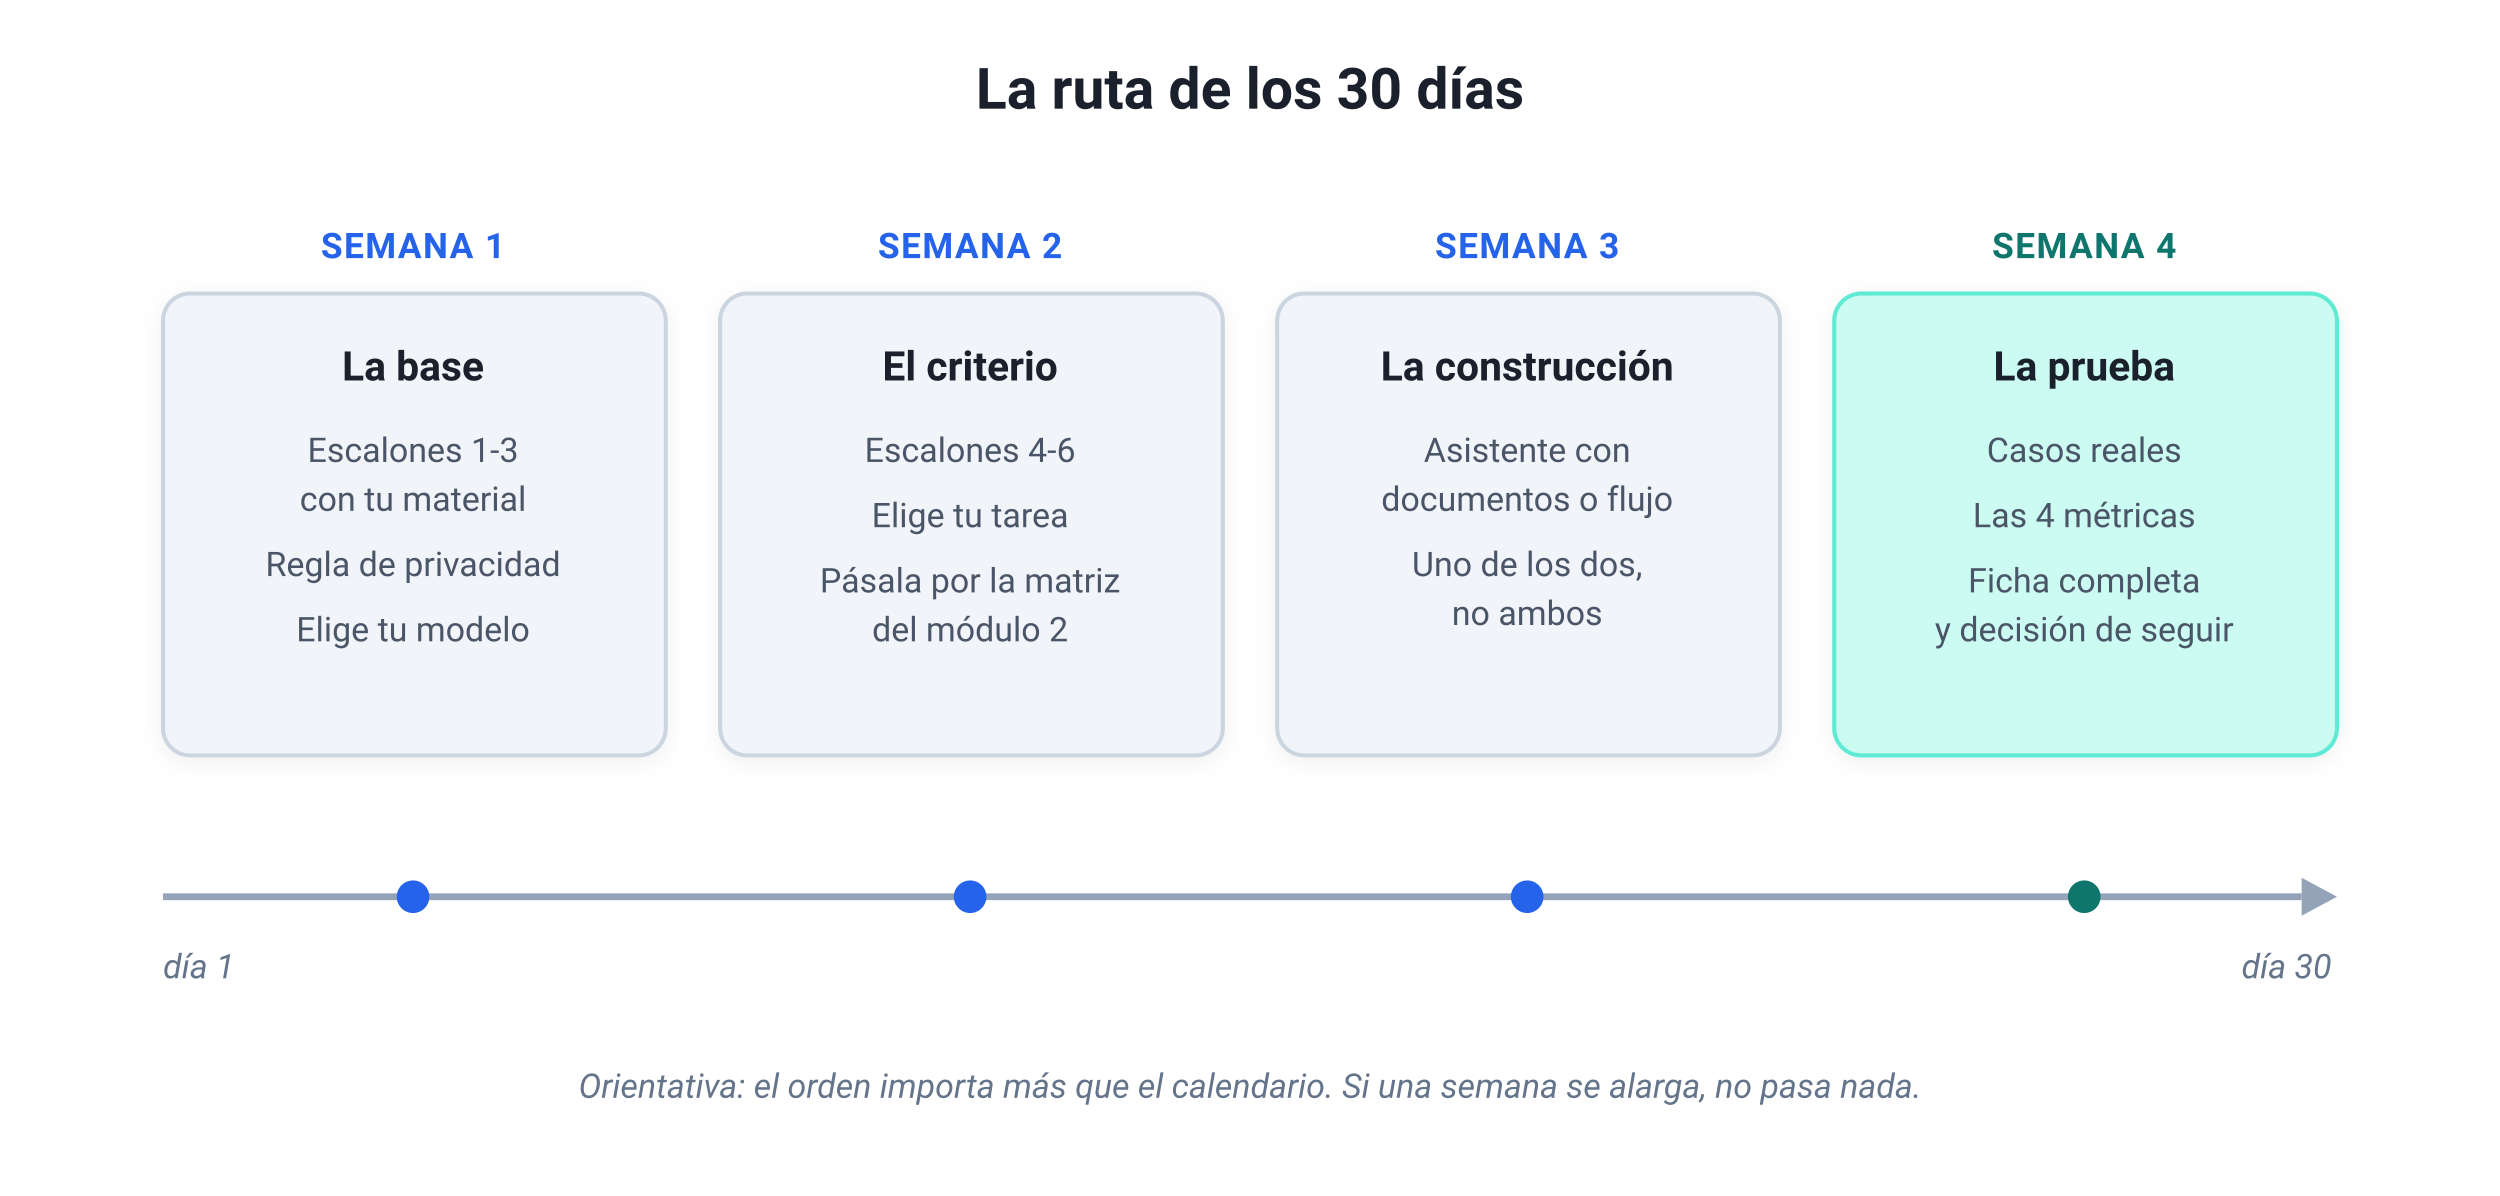
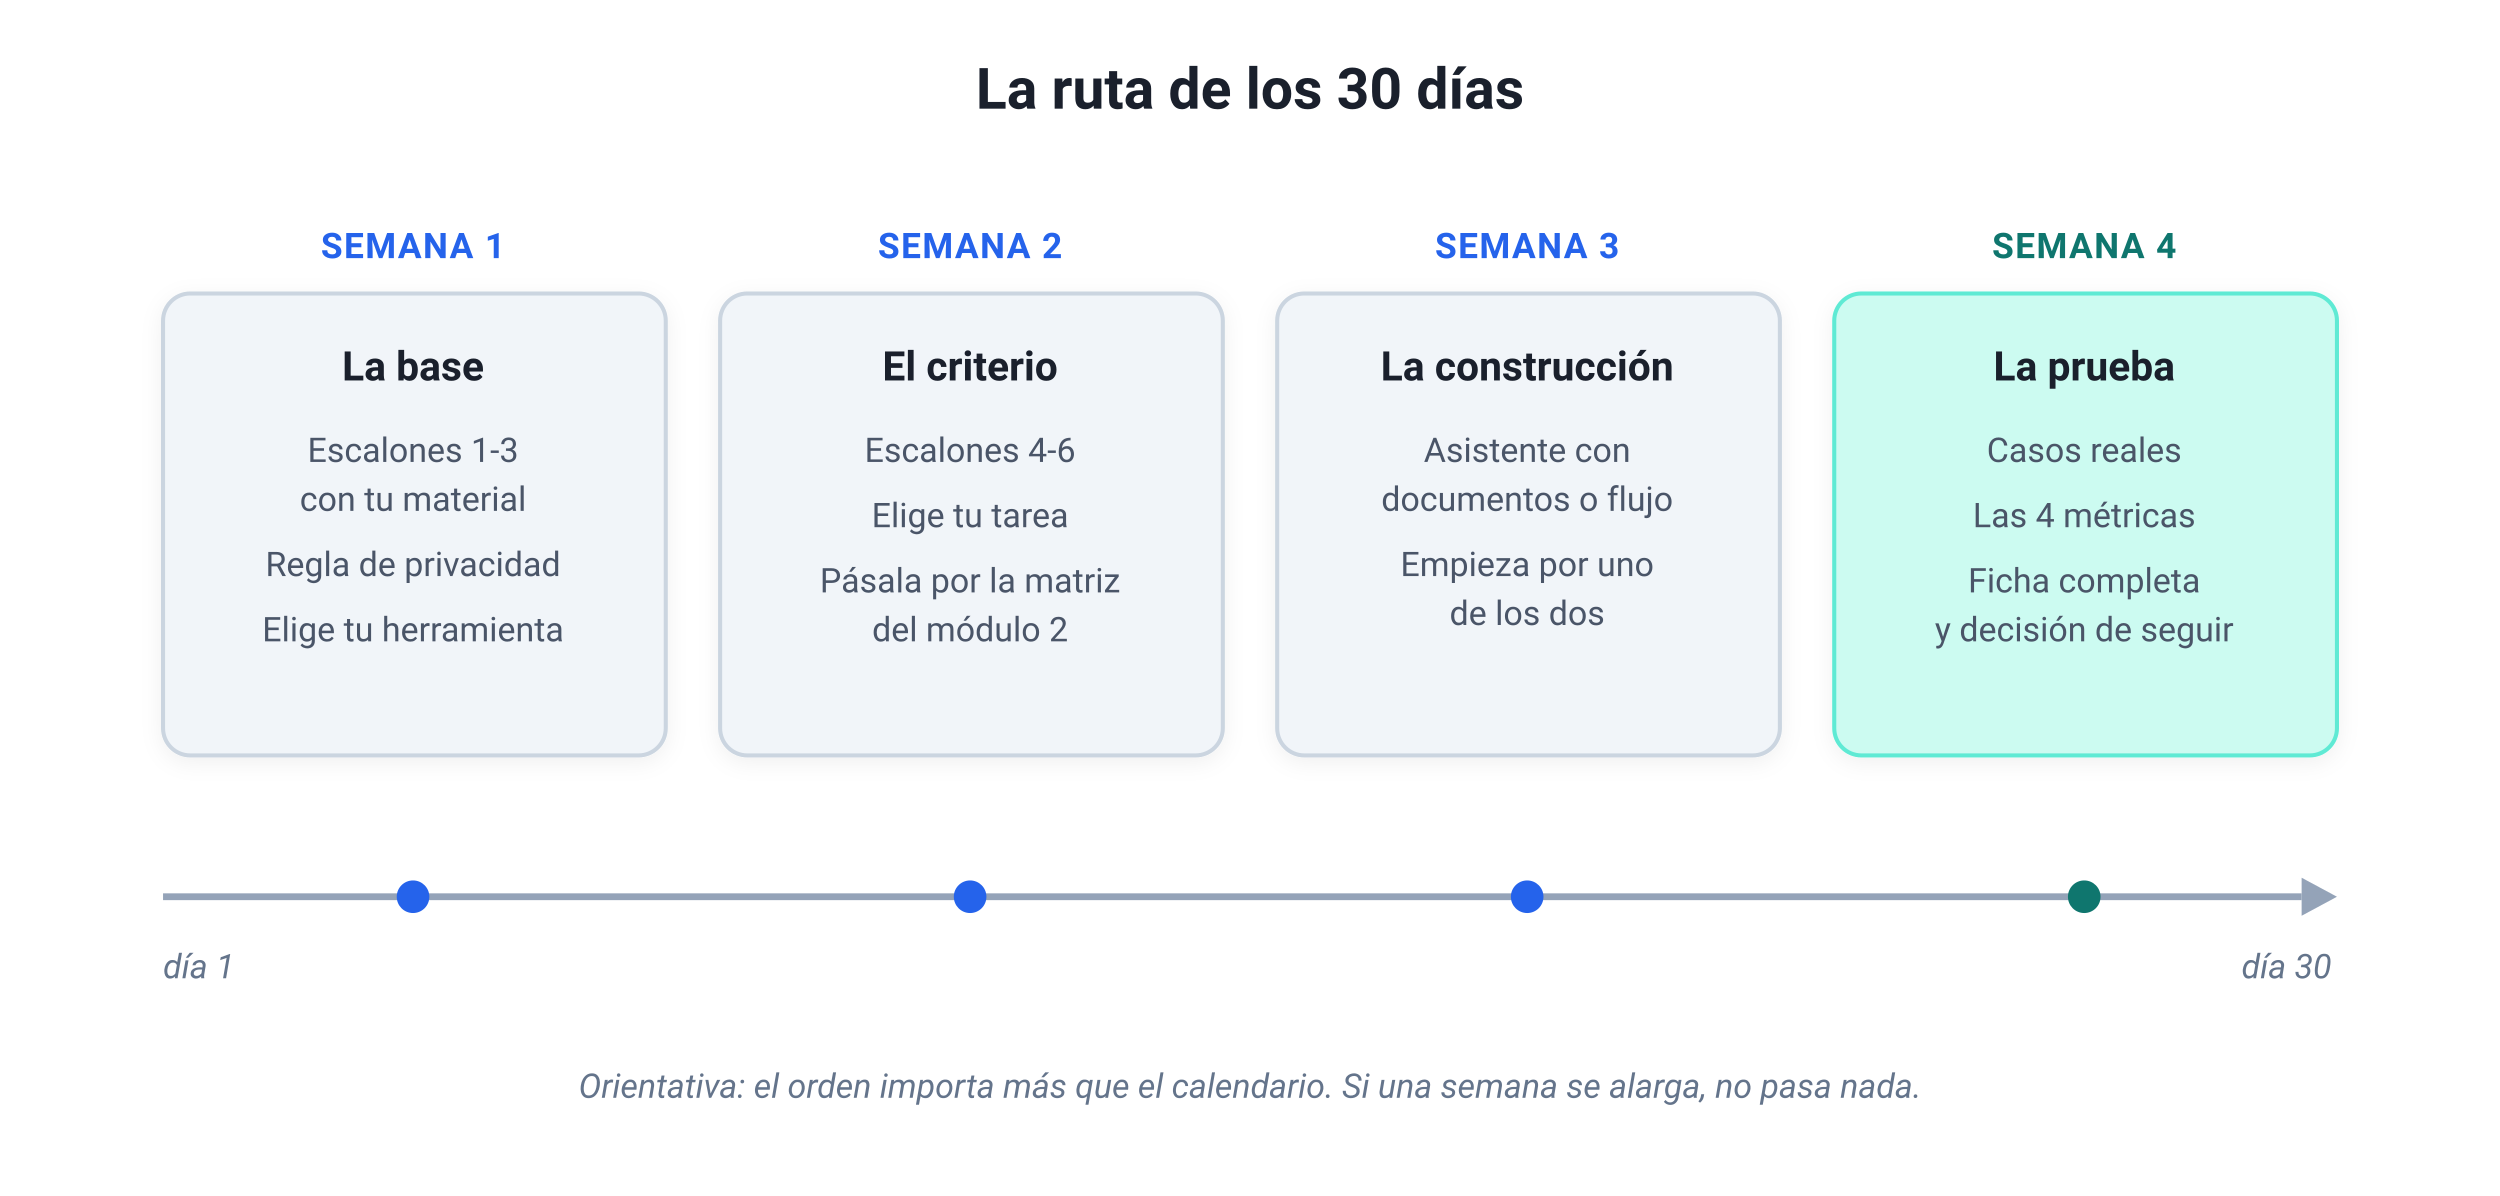
<svg xmlns="http://www.w3.org/2000/svg" viewBox="0 0 920 440" width="920" height="440" role="img" aria-label="La ruta de los 30 días en cuatro semanas: la base con el chat, el criterio y la elección de tarea, la construcción del asistente o el flujo, y la prueba con casos reales, métricas y decisión">
  <defs>
    <style>
      .titulo { font-family: system-ui, -apple-system, 'Segoe UI', Roboto, sans-serif; font-size: 21px; font-weight: 700; fill: #1a202c; }
      .semana { font-family: system-ui, -apple-system, 'Segoe UI', Roboto, sans-serif; font-size: 13px; font-weight: 700; fill: #2563eb; letter-spacing: 0.5px; }
      .semana-t { font-family: system-ui, -apple-system, 'Segoe UI', Roboto, sans-serif; font-size: 13px; font-weight: 700; fill: #0f766e; letter-spacing: 0.5px; }
      .caja { font-family: system-ui, -apple-system, 'Segoe UI', Roboto, sans-serif; font-size: 15px; font-weight: 700; fill: #1a202c; }
      .item { font-family: system-ui, -apple-system, 'Segoe UI', Roboto, sans-serif; font-size: 12.5px; fill: #4a5568; }
      .dia { font-family: system-ui, -apple-system, 'Segoe UI', Roboto, sans-serif; font-size: 12.5px; font-style: italic; fill: #64748b; }
      .linea { stroke: #94a3b8; stroke-width: 2.5; }
    </style>
  </defs>
  <text class="titulo" x="460" y="40" text-anchor="middle">La ruta de los 30 días</text>
  <text class="semana" x="152" y="95" text-anchor="middle">SEMANA 1</text>
  <rect x="60" y="108" width="185" height="170" rx="10" fill="#f1f5f9" stroke="#cbd5e0" stroke-width="1.5" filter="drop-shadow(0 2px 4px rgba(0,0,0,0.06))" />
  <text class="caja" x="152" y="140" text-anchor="middle">La base</text>
  <text class="item" x="152" y="170" text-anchor="middle">Escalones 1-3</text>
  <text class="item" x="152" y="188" text-anchor="middle">con tu material</text>
  <text class="item" x="152" y="212" text-anchor="middle">Regla de privacidad</text>
-   <text class="item" x="152" y="236" text-anchor="middle">Elige tu modelo</text>
+   <text class="item" x="152" y="236" text-anchor="middle">Elige tu herramienta</text>
  <text class="semana" x="357" y="95" text-anchor="middle">SEMANA 2</text>
  <rect x="265" y="108" width="185" height="170" rx="10" fill="#f1f5f9" stroke="#cbd5e0" stroke-width="1.5" filter="drop-shadow(0 2px 4px rgba(0,0,0,0.06))" />
  <text class="caja" x="357" y="140" text-anchor="middle">El criterio</text>
  <text class="item" x="357" y="170" text-anchor="middle">Escalones 4-6</text>
  <text class="item" x="357" y="194" text-anchor="middle">Elige tu tarea</text>
  <text class="item" x="357" y="218" text-anchor="middle">Pásala por la matriz</text>
  <text class="item" x="357" y="236" text-anchor="middle">del módulo 2</text>
  <text class="semana" x="562" y="95" text-anchor="middle">SEMANA 3</text>
  <rect x="470" y="108" width="185" height="170" rx="10" fill="#f1f5f9" stroke="#cbd5e0" stroke-width="1.5" filter="drop-shadow(0 2px 4px rgba(0,0,0,0.06))" />
  <text class="caja" x="562" y="140" text-anchor="middle">La construcción</text>
  <text class="item" x="562" y="170" text-anchor="middle">Asistente con</text>
  <text class="item" x="562" y="188" text-anchor="middle">documentos o flujo</text>
-   <text class="item" x="562" y="212" text-anchor="middle">Uno de los dos,</text>
-   <text class="item" x="562" y="230" text-anchor="middle">no ambos</text>
+   <text class="item" x="562" y="212" text-anchor="middle">Empieza por uno</text>
+   <text class="item" x="562" y="230" text-anchor="middle">de los dos</text>
  <text class="semana-t" x="767" y="95" text-anchor="middle">SEMANA 4</text>
  <rect x="675" y="108" width="185" height="170" rx="10" fill="#ccfbf1" stroke="#5eead4" stroke-width="1.5" filter="drop-shadow(0 2px 4px rgba(0,0,0,0.06))" />
  <text class="caja" x="767" y="140" text-anchor="middle">La prueba</text>
  <text class="item" x="767" y="170" text-anchor="middle">Casos reales</text>
  <text class="item" x="767" y="194" text-anchor="middle">Las 4 métricas</text>
  <text class="item" x="767" y="218" text-anchor="middle">Ficha completa</text>
  <text class="item" x="767" y="236" text-anchor="middle">y decisión de seguir</text>
  <line class="linea" x1="60" y1="330" x2="847" y2="330" />
  <polygon points="847,323 860,330 847,337" fill="#94a3b8" />
  <circle cx="152" cy="330" r="6" fill="#2563eb" />
  <circle cx="357" cy="330" r="6" fill="#2563eb" />
  <circle cx="562" cy="330" r="6" fill="#2563eb" />
  <circle cx="767" cy="330" r="6" fill="#0f766e" />
  <text class="dia" x="60" y="360">día 1</text>
  <text class="dia" x="858" y="360" text-anchor="end">día 30</text>
  <text class="dia" x="460" y="404" text-anchor="middle">Orientativa: el orden importa más que el calendario. Si una semana se alarga, no pasa nada.</text>
</svg>
